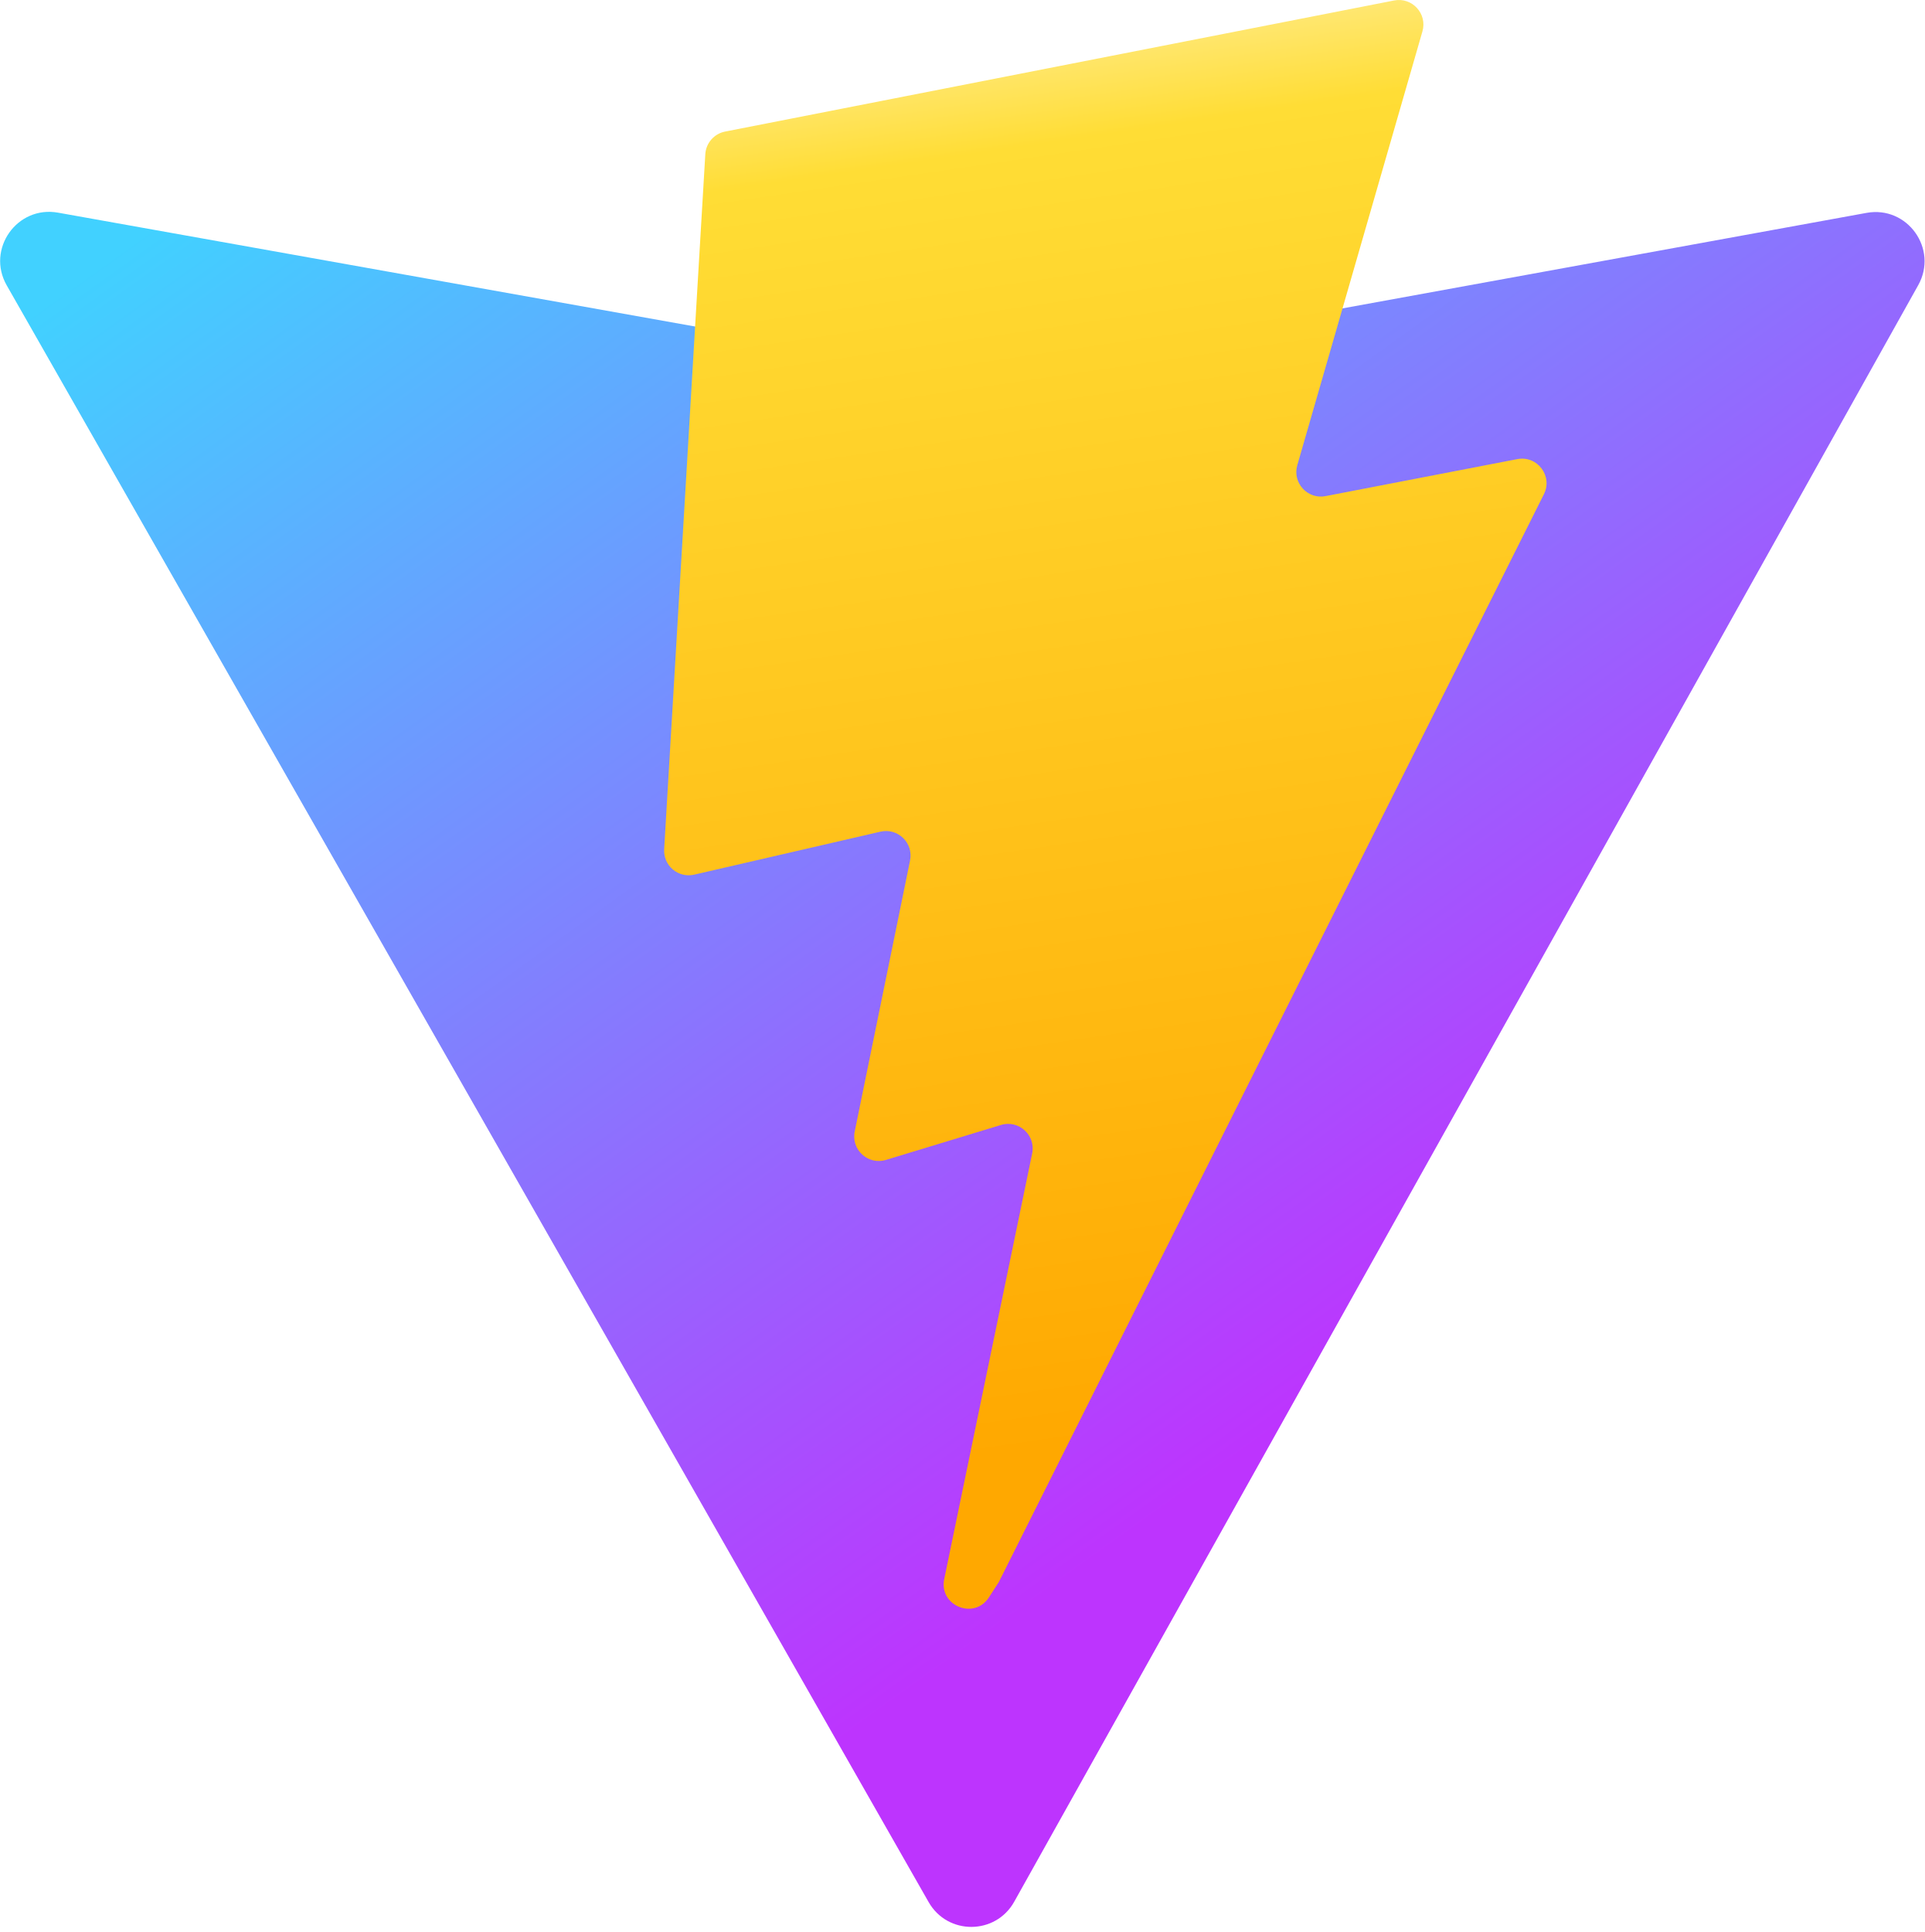
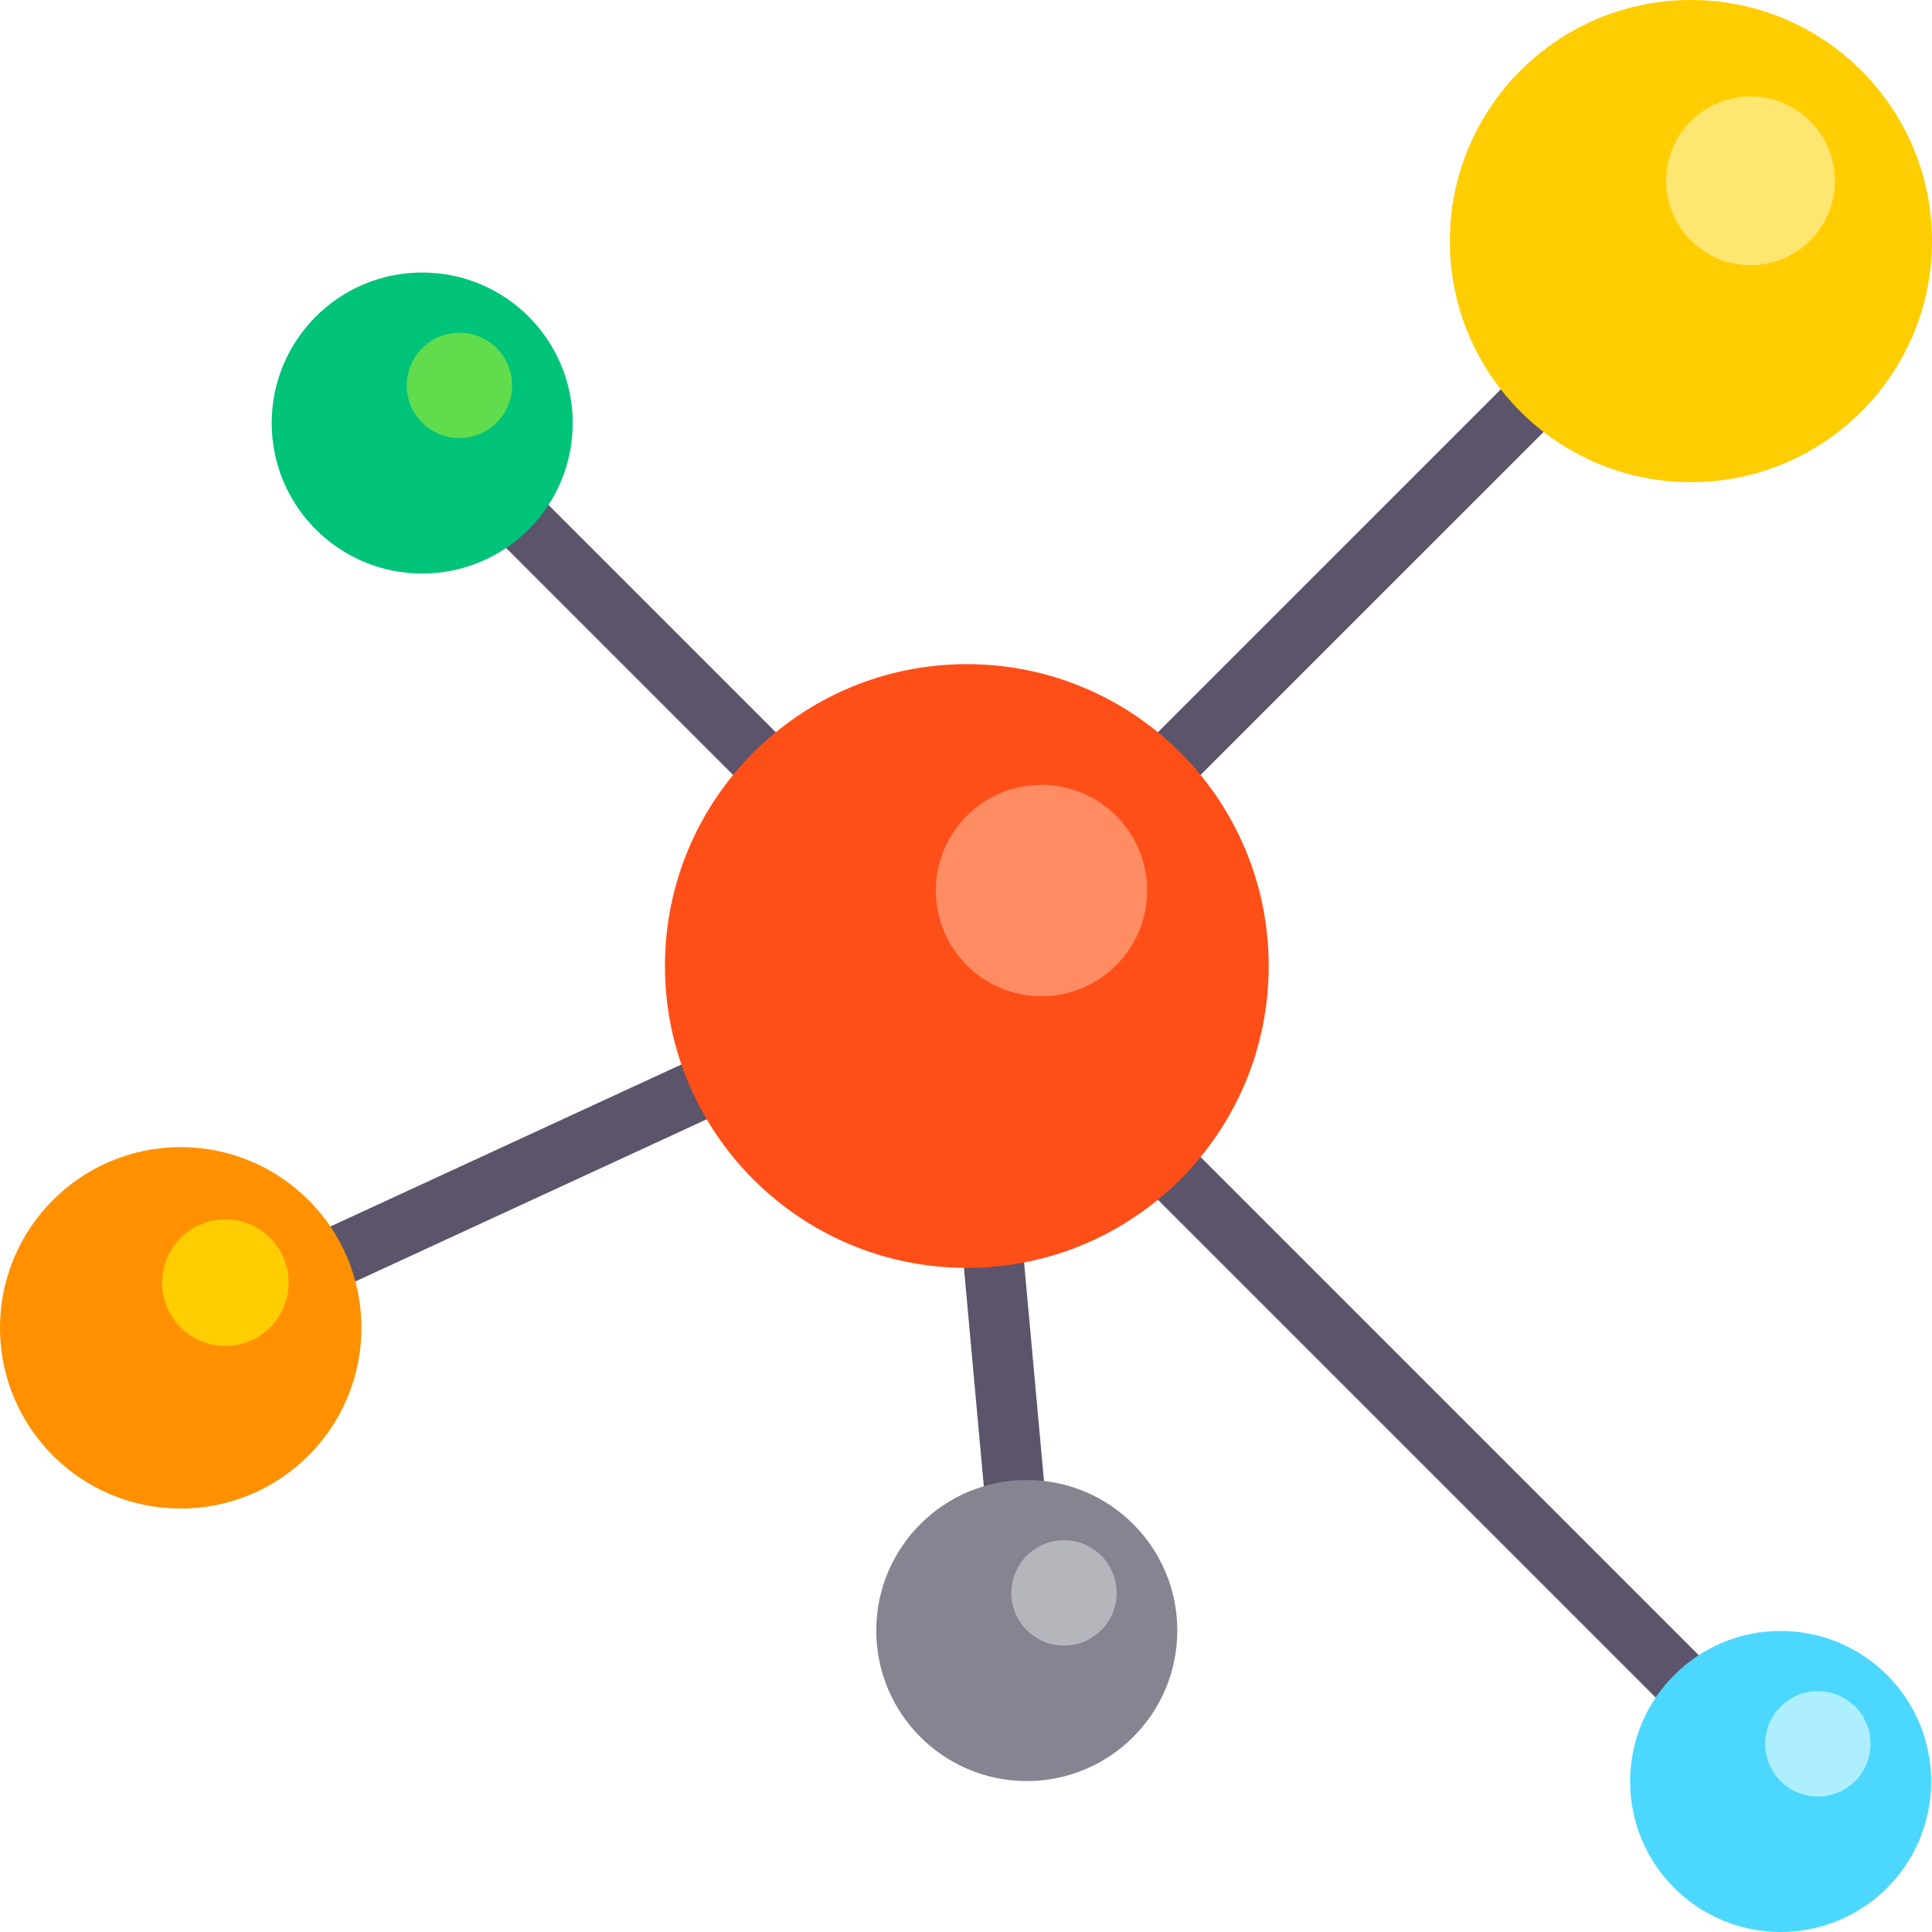
- <svg xmlns="http://www.w3.org/2000/svg" aria-hidden="true" role="img" class="iconify iconify--logos" width="31.88" height="32" preserveAspectRatio="xMidYMid meet" viewBox="0 0 256 257">
-   <defs>
-     <linearGradient id="IconifyId1813088fe1fbc01fb466" x1="-.828%" x2="57.636%" y1="7.652%" y2="78.411%">
-       <stop offset="0%" stop-color="#41D1FF" />
-       <stop offset="100%" stop-color="#BD34FE" />
-     </linearGradient>
-     <linearGradient id="IconifyId1813088fe1fbc01fb467" x1="43.376%" x2="50.316%" y1="2.242%" y2="89.03%">
-       <stop offset="0%" stop-color="#FFEA83" />
-       <stop offset="8.333%" stop-color="#FFDD35" />
-       <stop offset="100%" stop-color="#FFA800" />
-     </linearGradient>
-   </defs>
-   <path fill="url(#IconifyId1813088fe1fbc01fb466)" d="M255.153 37.938L134.897 252.976c-2.483 4.44-8.862 4.466-11.382.048L.875 37.958c-2.746-4.814 1.371-10.646 6.827-9.67l120.385 21.517a6.537 6.537 0 0 0 2.322-.004l117.867-21.483c5.438-.991 9.574 4.796 6.877 9.62Z" />
-   <path fill="url(#IconifyId1813088fe1fbc01fb467)" d="M185.432.063L96.44 17.501a3.268 3.268 0 0 0-2.634 3.014l-5.474 92.456a3.268 3.268 0 0 0 3.997 3.378l24.777-5.718c2.318-.535 4.413 1.507 3.936 3.838l-7.361 36.047c-.495 2.426 1.782 4.5 4.151 3.78l15.304-4.649c2.372-.72 4.652 1.36 4.15 3.788l-11.698 56.621c-.732 3.542 3.979 5.473 5.943 2.437l1.313-2.028l72.516-144.72c1.215-2.423-.88-5.186-3.54-4.672l-25.505 4.922c-2.396.462-4.435-1.77-3.759-4.114l16.646-57.705c.677-2.35-1.37-4.583-3.769-4.113Z" />
+ <svg xmlns="http://www.w3.org/2000/svg" height="800px" width="800px" version="1.1" id="Layer_1" viewBox="0 0 511.999 511.999" xml:space="preserve">
+   <g>
+     <g>
+       <g>
+         <path style="fill:#5C546A;" d="M84.516,343.25c-3.023,0-5.922-1.719-7.273-4.648c-1.852-4.008-0.102-8.766,3.914-10.617     l106.352-49.086c4.023-1.852,8.766-0.094,10.617,3.914s0.102,8.766-3.914,10.617L87.859,342.516     C86.773,343.016,85.633,343.25,84.516,343.25z" />
+       </g>
+     </g>
+     <g>
+       <g>
+         <path style="fill:#5C546A;" d="M205.305,213.086c-2.047,0-4.094-0.781-5.656-2.344l-70.461-70.461     c-3.125-3.125-3.125-8.188,0-11.313s8.188-3.125,11.312,0l70.461,70.461c3.125,3.125,3.125,8.187,0,11.312     C209.398,212.305,207.351,213.086,205.305,213.086z" />
+       </g>
+     </g>
+     <g>
+       <g>
+         <path style="fill:#5C546A;" d="M307.133,213.086c-2.047,0-4.094-0.781-5.656-2.344c-3.125-3.125-3.125-8.188,0-11.312     L402.969,97.945c3.125-3.125,8.188-3.125,11.313,0s3.125,8.187,0,11.312L312.789,210.742     C311.226,212.305,309.18,213.086,307.133,213.086z" />
+       </g>
+     </g>
+     <g>
+       <g>
+         <path style="fill:#5C546A;" d="M449.594,457.375c-2.047,0-4.094-0.781-5.656-2.344L301.469,312.562     c-3.125-3.125-3.125-8.187,0-11.312s8.188-3.125,11.312,0L455.25,443.719c3.125,3.125,3.125,8.188,0,11.313     C453.687,456.594,451.64,457.375,449.594,457.375z" />
+       </g>
+     </g>
+     <g>
+       <g>
+         <path style="fill:#5C546A;" d="M269.305,408c-4.094,0-7.578-3.125-7.961-7.273l-6.578-72.305     c-0.398-4.398,2.844-8.297,7.242-8.695c4.477-0.383,8.289,2.852,8.695,7.242l6.578,72.305c0.398,4.398-2.844,8.297-7.242,8.695     C269.789,407.992,269.547,408,269.305,408z" />
+       </g>
+     </g>
+     <g>
+       <circle style="fill:#FF4F19;" cx="256.219" cy="256" r="80" />
+     </g>
+     <g>
+       <circle style="fill:#FF8C62;" cx="276" cy="236" r="28" />
+     </g>
+     <g>
+       <circle style="fill:#FF9100;" cx="47.89" cy="351.89" r="47.89" />
+     </g>
+     <g>
+       <circle style="fill:#FFCD00;" cx="59.732" cy="339.918" r="16.762" />
+     </g>
+     <g>
+       <circle style="fill:#FFCD00;" cx="448.109" cy="63.89" r="63.89" />
+     </g>
+     <g>
+       <circle style="fill:#FFE671;" cx="463.907" cy="47.918" r="22.362" />
+     </g>
+     <g>
+       <circle style="fill:#00C37A;" cx="111.89" cy="112.11" r="39.89" />
+     </g>
+     <g>
+       <circle style="fill:#60DC4D;" cx="121.754" cy="102.137" r="13.962" />
+     </g>
+     <g>
+       <circle style="fill:#4CD7FF;" cx="471.89" cy="472.109" r="39.89" />
+     </g>
+     <g>
+       <circle style="fill:#AEEFFF;" cx="481.754" cy="462.137" r="13.962" />
+     </g>
+     <g>
+       <circle style="fill:#868491;" cx="272.109" cy="432.109" r="39.89" />
+     </g>
+     <g>
+       <circle style="fill:#B4B6BC;" cx="281.973" cy="422.137" r="13.962" />
+     </g>
+   </g>
</svg>
